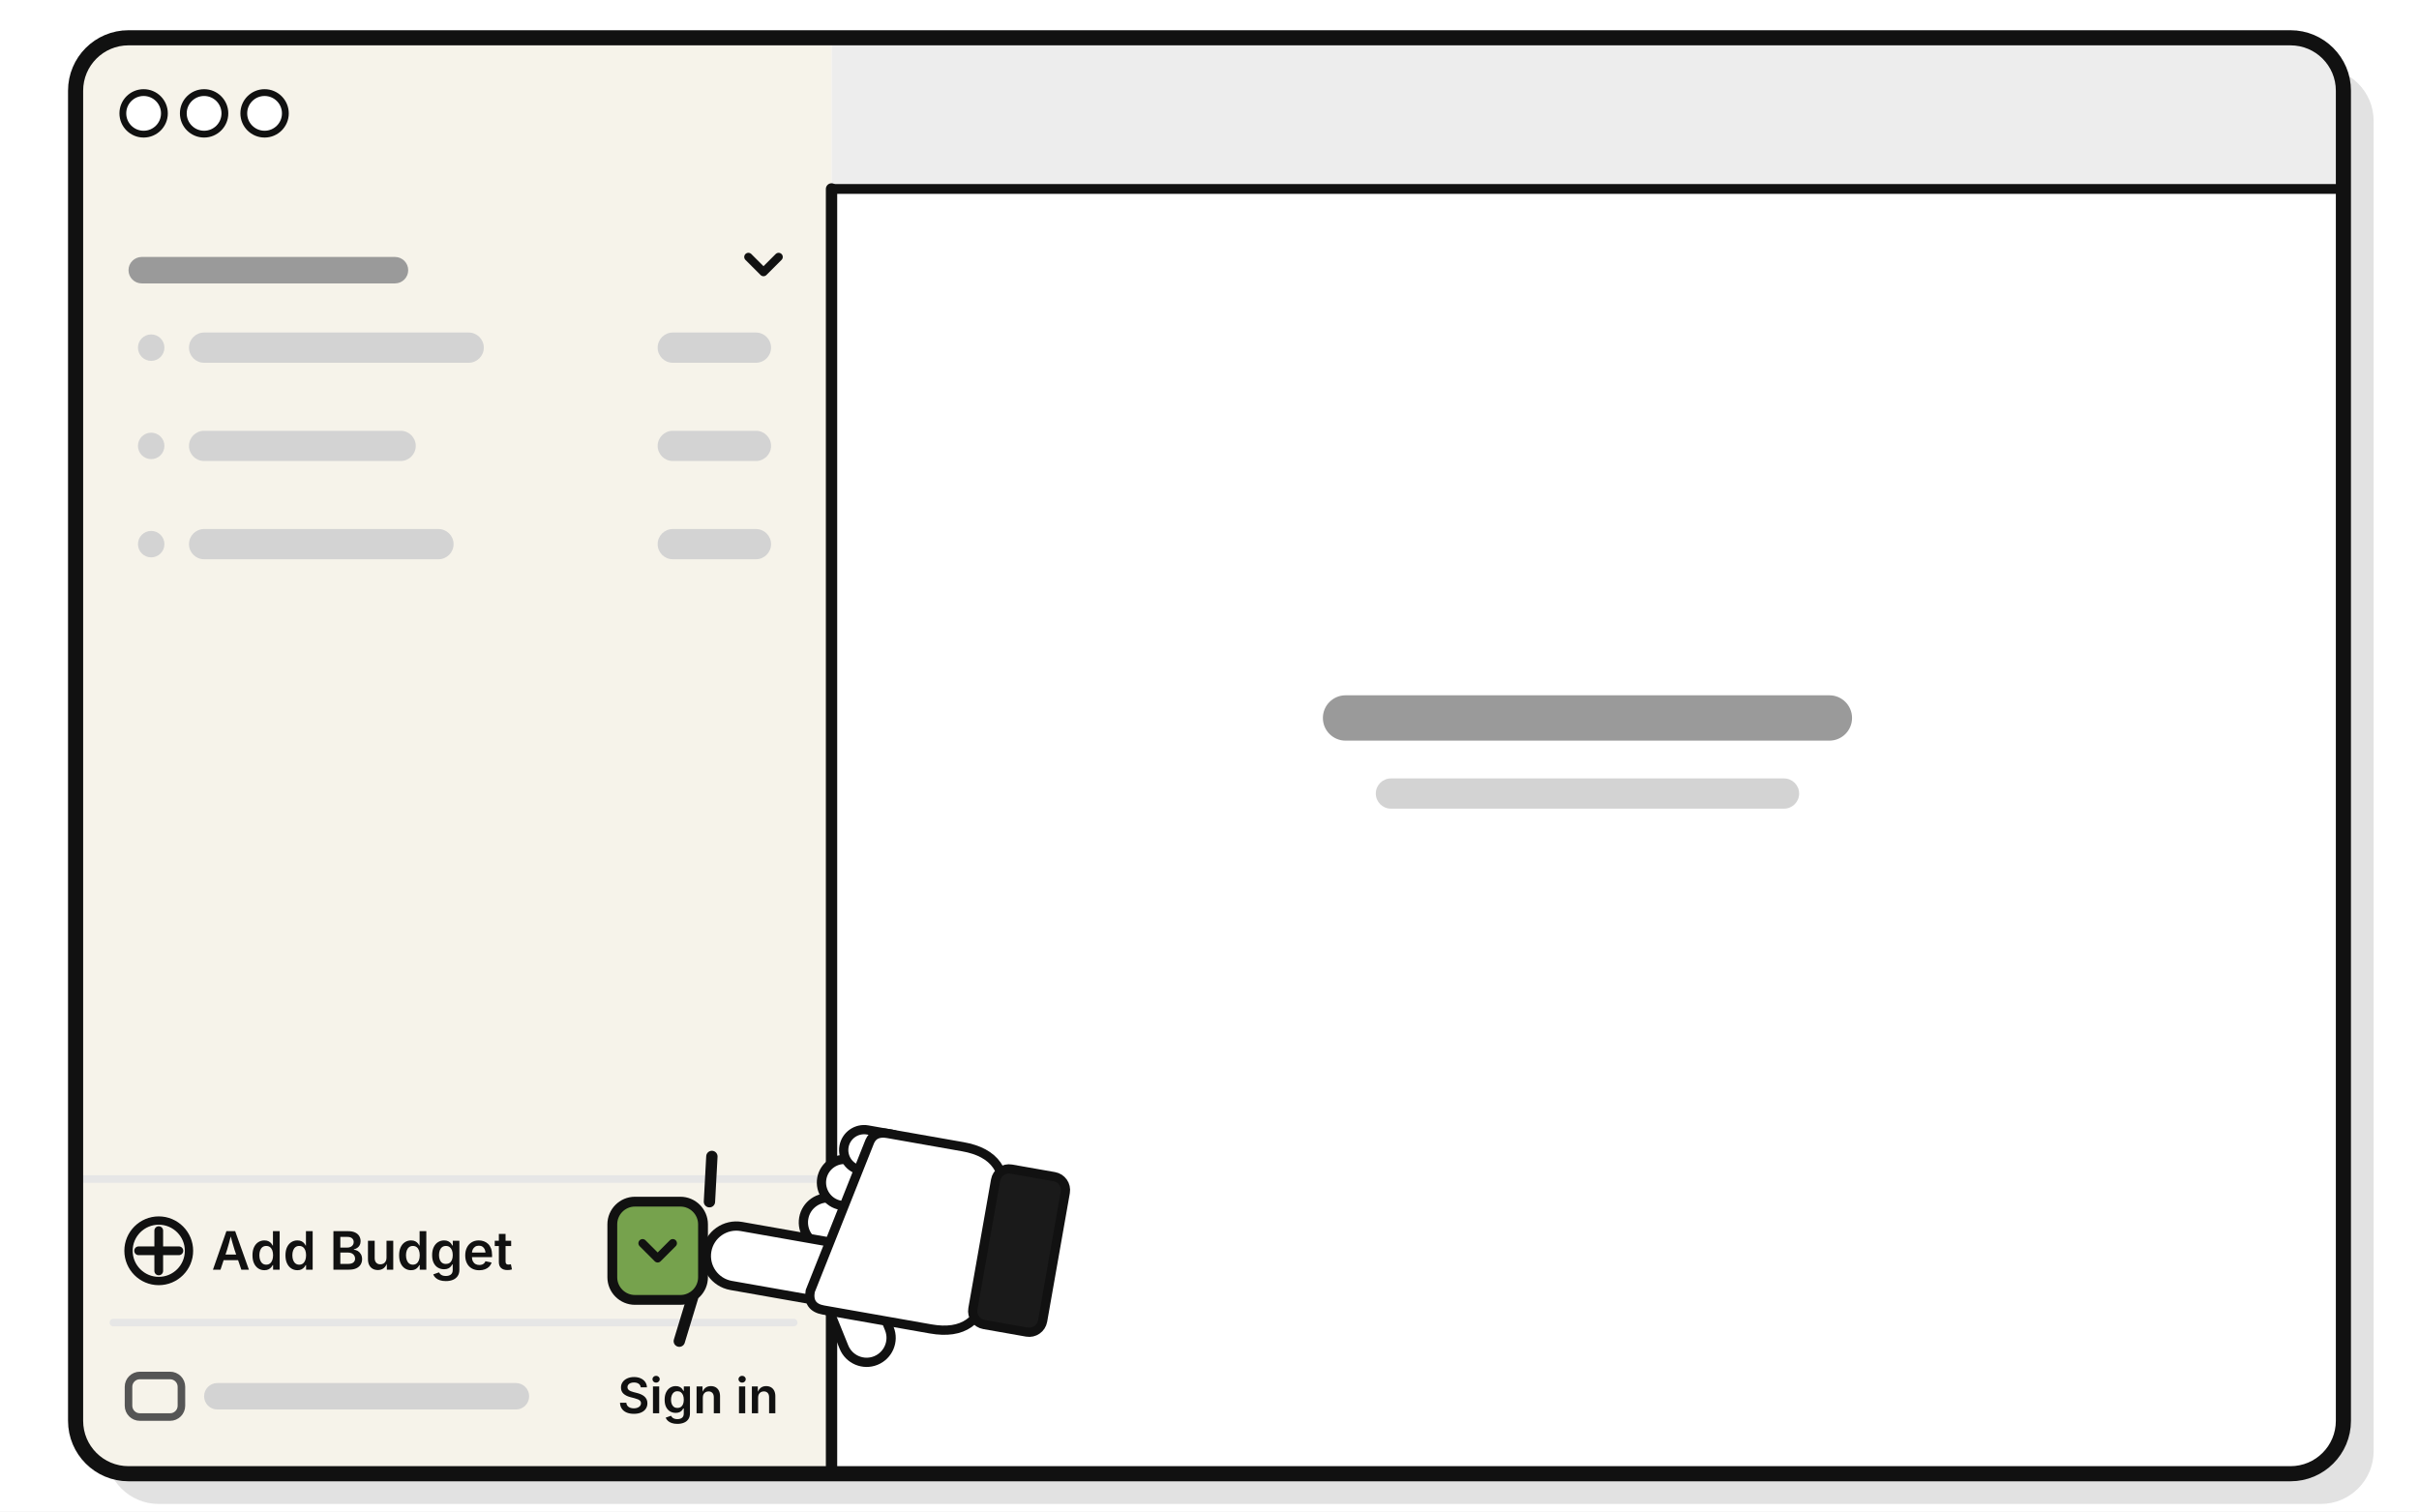
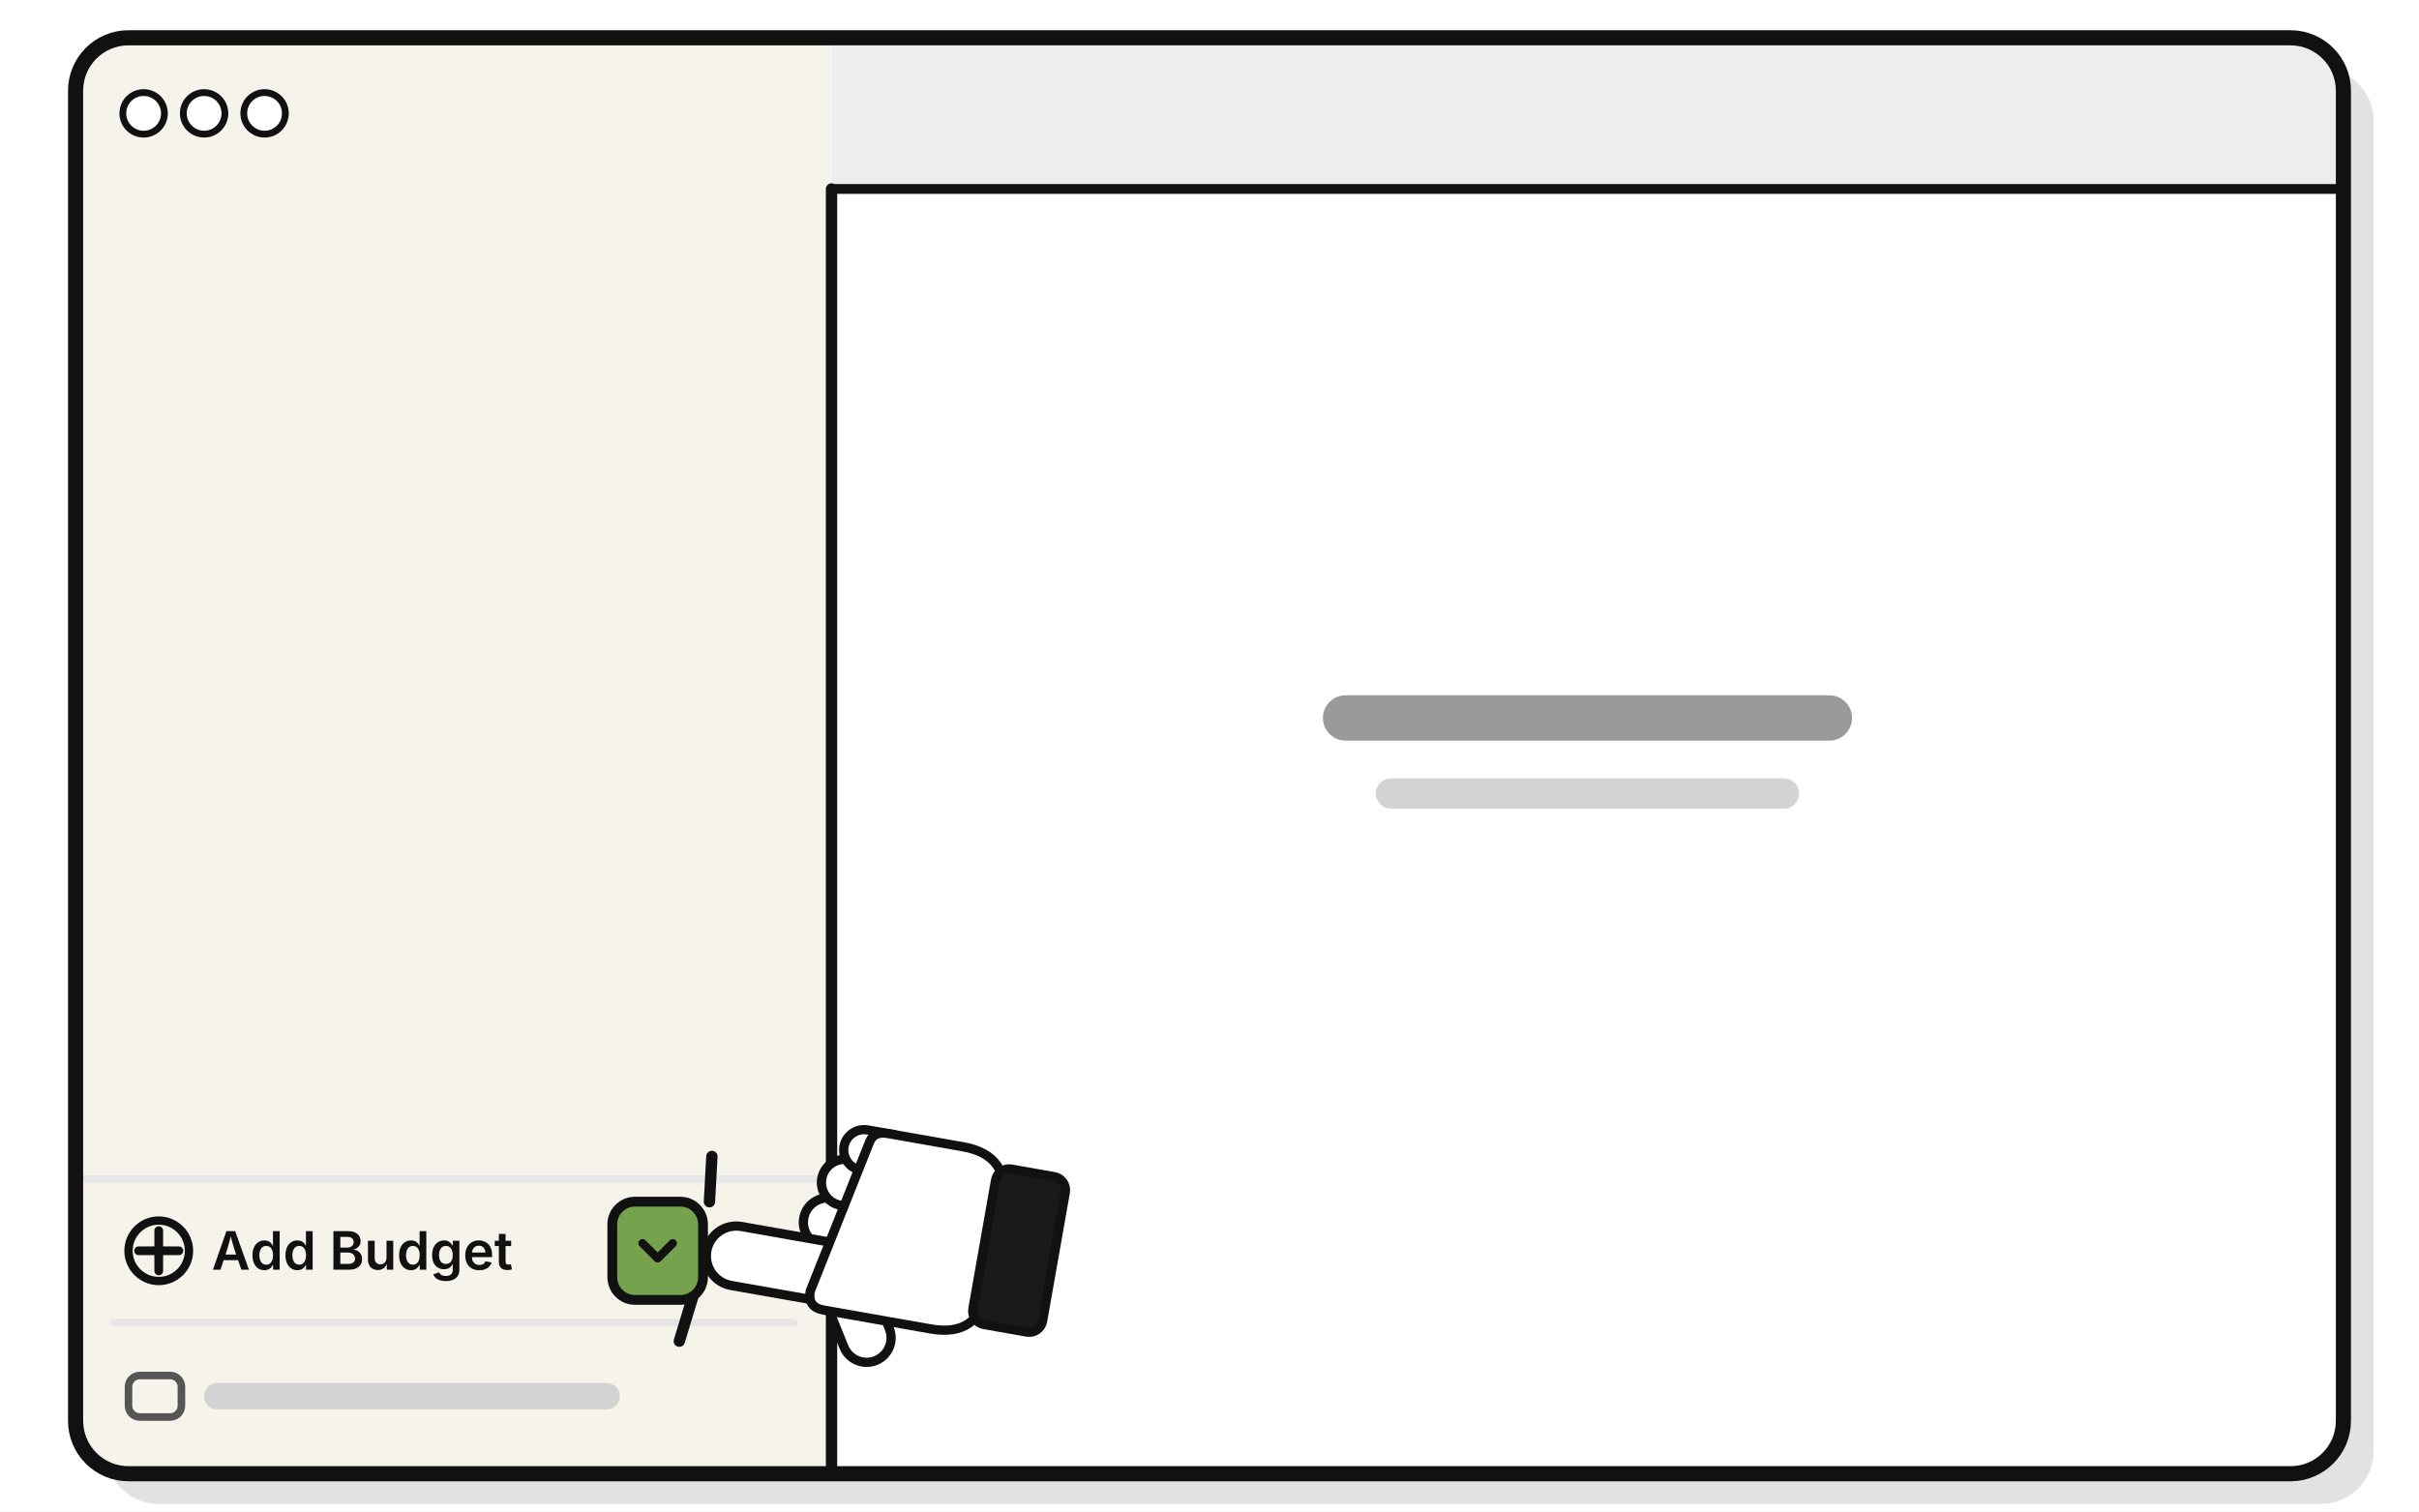
<svg xmlns="http://www.w3.org/2000/svg" viewBox="0 0 640 400" width="640" height="400">
  <rect x="0" y="0" width="640" height="400" rx="0" fill="#FFFFFF" />
  <rect x="28" y="18" width="600" height="380" rx="14" fill="#E2E2E2" />
  <g transform="translate(20 10) scale(1)">
-     <clipPath id="win43">
+     <clipPath id="win53">
      <rect x="0" y="0" width="600" height="380" rx="14" fill="none" />
    </clipPath>
-     <g clip-path="url(#win43)">
+     <g clip-path="url(#win53)">
      <rect x="0" y="0" width="600" height="380" rx="0" fill="#FFFFFF" />
      <rect x="200" y="0" width="400" height="40" rx="0" fill="#EDEDED" />
      <line x1="200" y1="40" x2="600" y2="40" stroke="#111111" stroke-width="2.6" stroke-linecap="round" />
      <rect x="0" y="0" width="200" height="380" rx="0" fill="#F6F3EA" />
      <line x1="200" y1="40" x2="200" y2="380" stroke="#111111" stroke-width="3" stroke-linecap="round" />
      <circle cx="18" cy="20" r="5.5" fill="#FFFFFF" stroke="#111111" stroke-width="1.8" />
      <circle cx="34" cy="20" r="5.5" fill="#FFFFFF" stroke="#111111" stroke-width="1.8" />
      <circle cx="50" cy="20" r="5.5" fill="#FFFFFF" stroke="#111111" stroke-width="1.8" />
-       <rect x="14" y="58" width="74" height="7" rx="3.5" fill="#9A9A9A" />
-       <path d="M178 58 L182 62 L186 58" fill="none" stroke="#111111" stroke-width="2.2" stroke-linecap="round" stroke-linejoin="round" />
-       <circle cx="20" cy="82" r="3.5" fill="#D3D3D3" />
-       <rect x="30" y="78" width="78" height="8" rx="4" fill="#D3D3D3" />
-       <rect x="154" y="78" width="30" height="8" rx="4" fill="#D3D3D3" />
-       <circle cx="20" cy="108" r="3.5" fill="#D3D3D3" />
-       <rect x="30" y="104" width="60" height="8" rx="4" fill="#D3D3D3" />
-       <rect x="154" y="104" width="30" height="8" rx="4" fill="#D3D3D3" />
-       <circle cx="20" cy="134" r="3.5" fill="#D3D3D3" />
-       <rect x="30" y="130" width="70" height="8" rx="4" fill="#D3D3D3" />
-       <rect x="154" y="130" width="30" height="8" rx="4" fill="#D3D3D3" />
      <line x1="0" y1="302" x2="200" y2="302" stroke="#E6E6E6" stroke-width="2" stroke-linecap="round" />
      <rect x="142" y="308" width="24" height="26" rx="6" fill="#76A24D" stroke="#111111" stroke-width="2.6" />
      <circle cx="22" cy="321" r="8" fill="none" stroke="#111111" stroke-width="2.2" />
      <line x1="16.667" y1="321" x2="27.333" y2="321" stroke="#111111" stroke-width="2.311" stroke-linecap="round" />
      <line x1="22" y1="315.667" x2="22" y2="326.333" stroke="#111111" stroke-width="2.311" stroke-linecap="round" />
      <path d="M49.84 0 569.961 1490H909.476L1440.557 0H1147.681L883.158 773.844Q844.439 894.003 802.159 1045.302Q759.879 1196.601 708.839 1390.2H764.998Q715.318 1195.321 674.558 1042.742Q633.798 890.163 597.719 773.844L341.836 0ZM352.799 369.202V584.16H1137.598V369.202Z" fill="#111111" transform="translate(36.00 326.00) scale(0.00684 -0.00684)" />
      <path d="M550.001 -20.4Q418.201 -20.4 313.541 47.54Q208.881 115.48 148.881 244.4Q88.881 373.32 88.881 556.72Q88.881 743.08 150.281 871.5Q211.681 999.92 316.161 1065.96Q420.641 1132 549.201 1132Q648.842 1132 712.302 1098.7Q775.762 1065.4 813.141 1019Q850.521 972.6 869.601 932.88H880.721V1490H1140.638V0H886.001V176.96H869.601Q849.801 136.6 811.602 90.82Q773.402 45.04 710.162 12.32Q646.922 -20.4 550.001 -20.4ZM620.559 193.518Q705.64 193.518 764.84 239.458Q824.041 285.398 854.821 367.439Q885.601 449.479 885.601 558Q885.601 667.241 855.141 747.861Q824.681 828.482 765.48 873.282Q706.28 918.082 620.559 918.082Q532.919 918.082 473.758 871.362Q414.598 824.641 384.817 743.381Q355.037 662.12 355.037 558Q355.037 453.599 385.137 371.059Q415.238 288.518 474.718 241.018Q534.199 193.518 620.559 193.518Z" fill="#111111" transform="translate(46.19 326.00) scale(0.00684 -0.00684)" />
      <path d="M550.001 -20.4Q418.201 -20.4 313.541 47.54Q208.881 115.48 148.881 244.4Q88.881 373.32 88.881 556.72Q88.881 743.08 150.281 871.5Q211.681 999.92 316.161 1065.96Q420.641 1132 549.201 1132Q648.842 1132 712.302 1098.7Q775.762 1065.4 813.141 1019Q850.521 972.6 869.601 932.88H880.721V1490H1140.638V0H886.001V176.96H869.601Q849.801 136.6 811.602 90.82Q773.402 45.04 710.162 12.32Q646.922 -20.4 550.001 -20.4ZM620.559 193.518Q705.64 193.518 764.84 239.458Q824.041 285.398 854.821 367.439Q885.601 449.479 885.601 558Q885.601 667.241 855.141 747.861Q824.681 828.482 765.48 873.282Q706.28 918.082 620.559 918.082Q532.919 918.082 473.758 871.362Q414.598 824.641 384.817 743.381Q355.037 662.12 355.037 558Q355.037 453.599 385.137 371.059Q415.238 288.518 474.718 241.018Q534.199 193.518 620.559 193.518Z" fill="#111111" transform="translate(54.92 326.00) scale(0.00684 -0.00684)" />
      <path d="M149.761 0V1490H720.24Q881.279 1490 987.999 1439.2Q1094.719 1388.4 1147.639 1301.06Q1200.559 1213.72 1200.559 1103.28Q1200.559 1012.319 1165.839 947.84Q1131.119 883.36 1072.379 843.3Q1013.639 803.24 940.719 785.6V770.88Q1020.079 767.24 1092.819 723.06Q1165.559 678.88 1212.059 598.78Q1258.559 518.68 1258.559 406Q1258.559 290.4 1202.919 198.42Q1147.279 106.44 1034.759 53.22Q922.239 0 751.279 0ZM416.798 223.438H709.2Q856.922 223.438 922.502 280.358Q988.082 337.279 988.082 425.999Q988.082 493.079 955.122 546.54Q922.162 600 861.661 631.16Q801.161 662.321 717.76 662.321H416.798ZM416.798 854.719H686.48Q756.761 854.719 812.941 880.819Q869.122 906.92 901.722 955.06Q934.322 1003.2 934.322 1069.041Q934.322 1155.601 873.302 1211.802Q812.281 1268.002 692.48 1268.002H416.798Z" fill="#111111" transform="translate(67.19 326.00) scale(0.00684 -0.00684)" />
      <path d="M520.801 -14Q406.001 -14 319.601 35.2Q233.201 84.4 185.521 178.76Q137.841 273.12 137.841 407.28V1118H397.758V447.119Q397.758 334.678 456.398 270.858Q515.038 207.038 617.279 207.038Q686.479 207.038 740.08 237.178Q793.68 267.318 824.56 324.918Q855.441 382.519 855.441 463.119V1118H1115.997V0H868.92L866.041 276.4H885.721Q838.76 130.199 746.86 58.1Q654.96 -14 520.801 -14Z" fill="#111111" transform="translate(76.41 326.00) scale(0.00684 -0.00684)" />
      <path d="M550.001 -20.4Q418.201 -20.4 313.541 47.54Q208.881 115.48 148.881 244.4Q88.881 373.32 88.881 556.72Q88.881 743.08 150.281 871.5Q211.681 999.92 316.161 1065.96Q420.641 1132 549.201 1132Q648.842 1132 712.302 1098.7Q775.762 1065.4 813.141 1019Q850.521 972.6 869.601 932.88H880.721V1490H1140.638V0H886.001V176.96H869.601Q849.801 136.6 811.602 90.82Q773.402 45.04 710.162 12.32Q646.922 -20.4 550.001 -20.4ZM620.559 193.518Q705.64 193.518 764.84 239.458Q824.041 285.398 854.821 367.439Q885.601 449.479 885.601 558Q885.601 667.241 855.141 747.861Q824.681 828.482 765.48 873.282Q706.28 918.082 620.559 918.082Q532.919 918.082 473.758 871.362Q414.598 824.641 384.817 743.381Q355.037 662.12 355.037 558Q355.037 453.599 385.137 371.059Q415.238 288.518 474.718 241.018Q534.199 193.518 620.559 193.518Z" fill="#111111" transform="translate(84.99 326.00) scale(0.00684 -0.00684)" />
      <path d="M620 -442Q485.56 -442 386.24 -407.98Q286.921 -373.96 223.501 -315.3Q160.081 -256.641 131.921 -183.041L352.438 -104.161Q369.958 -135.441 401.318 -168.141Q432.678 -200.841 485.439 -222.581Q538.199 -244.322 619.28 -244.322Q740.32 -244.322 812.961 -187.881Q885.601 -131.441 885.601 -11.44V200.32H864.281Q844.562 159.681 807.722 117.12Q770.882 74.56 708.362 45.56Q645.842 16.56 549.361 16.56Q420.761 16.56 316.281 77.18Q211.801 137.8 150.341 259.08Q88.881 380.36 88.881 561.84Q88.881 745.64 150.781 872.78Q212.681 999.92 317.481 1065.96Q422.281 1132 551.201 1132Q650.202 1132 714.162 1099.02Q778.122 1066.04 816.181 1019.32Q854.241 972.6 874.321 932.88H888.081V1118H1143.358V-3.441Q1143.358 -152.121 1075.298 -249.561Q1007.238 -347 888.999 -394.5Q770.759 -442 620 -442ZM621.839 221.918Q707.28 221.918 766.3 262.658Q825.321 303.399 856.101 380.279Q886.881 457.16 886.881 564.4Q886.881 670.441 856.421 749.781Q825.961 829.122 766.94 873.602Q707.92 918.082 621.839 918.082Q534.199 918.082 474.718 871.682Q415.238 825.281 385.137 745.621Q355.037 665.961 355.037 564.4Q355.037 461.28 385.457 384.079Q415.878 306.879 475.358 264.398Q534.839 221.918 621.839 221.918Z" fill="#111111" transform="translate(93.72 326.00) scale(0.00684 -0.00684)" />
      <path d="M631.6 -22.56Q463.48 -22.56 341.66 48.18Q219.84 118.92 154.361 247.92Q88.881 376.92 88.881 552.16Q88.881 724.52 153.581 854.98Q218.28 985.44 336.64 1058.72Q455 1132 614.56 1132Q717.239 1132 809.499 1098.9Q901.759 1065.8 973.159 997.06Q1044.559 928.321 1085.479 821.681Q1126.399 715.041 1126.399 567.6V486.48H211.601V662.959H996.64L875.202 610.559Q875.202 705.44 845.921 776.901Q816.641 848.361 759.081 888.221Q701.52 928.082 616 928.082Q530.479 928.082 470.359 887.581Q410.238 847.081 378.718 779.461Q347.198 711.84 347.198 629.12V506.881Q347.198 400.88 383.178 328.059Q419.158 255.239 484.239 218.298Q549.319 181.358 635.12 181.358Q692.12 181.358 738.74 197.658Q785.361 213.958 818.961 246.339Q852.561 278.719 870.321 326.359L1109.119 276.919Q1082.399 187.16 1017.159 119.74Q951.919 52.32 854.299 14.88Q756.679 -22.56 631.6 -22.56Z" fill="#111111" transform="translate(102.48 326.00) scale(0.00684 -0.00684)" />
      <path d="M654.878 1118V914.322H20V1118ZM178.64 1384H438.557V314.839Q438.557 254.238 464.557 225.858Q490.557 197.478 550.398 197.478Q567.758 197.478 597.138 201.658Q626.518 205.838 644.558 209.838L685.518 9.24Q642.758 -4 598.079 -9.54Q553.399 -15.08 511.559 -15.08Q351.08 -15.08 264.86 64.84Q178.64 144.76 178.64 292.559Z" fill="#111111" transform="translate(110.76 326.00) scale(0.00684 -0.00684)" />
      <path d="M150 319 L154 323 L158 319" fill="none" stroke="#111111" stroke-width="2.2" stroke-linecap="round" stroke-linejoin="round" />
      <line x1="10" y1="340" x2="190" y2="340" stroke="#E6E6E6" stroke-width="2" stroke-linecap="round" />
      <rect x="14" y="354" width="14" height="11" rx="3" fill="none" stroke="#555555" stroke-width="2" />
-       <rect x="34" y="356" width="86" height="7" rx="3.5" fill="#D3D3D3" />
-       <path d="M673.199 -23.12Q500.32 -23.12 372.46 30.86Q244.601 84.84 172.921 187.879Q101.241 290.919 95.121 438.238H358.158Q364.718 359.998 407.058 308.198Q449.399 256.398 518.339 230.798Q587.279 205.198 671.039 205.198Q759.08 205.198 826.44 232.078Q893.801 258.958 931.981 307.618Q970.162 356.279 970.162 420.16Q970.162 478.48 936.501 516.46Q902.841 554.441 842.321 580.561Q781.801 606.681 700.721 626.881L531.52 671.041Q345.401 718.801 240.541 816.141Q135.681 913.481 135.681 1071.201Q135.681 1202.961 206.921 1301.78Q278.161 1400.6 401.18 1455.3Q524.2 1510 680.08 1510Q839.319 1510 958.979 1454.94Q1078.639 1399.88 1146.298 1303.181Q1213.958 1206.481 1216.878 1081.601H958.161Q948.041 1177.642 872.341 1230.302Q796.64 1282.962 676.24 1282.962Q592.479 1282.962 531.679 1257.582Q470.878 1232.202 438.438 1187.961Q405.997 1143.721 405.997 1087.041Q405.997 1024.52 444.418 984.58Q482.838 944.639 541.419 920.659Q599.999 896.679 659.759 881.679L799.039 846.079Q881.718 826.479 959.978 793.079Q1038.238 759.679 1100.818 709.22Q1163.398 658.76 1200.138 587.08Q1236.878 515.4 1236.878 418.24Q1236.878 287.24 1170.139 187.62Q1103.399 88 977.359 32.44Q851.319 -23.12 673.199 -23.12Z" fill="#111111" transform="translate(143.43 364.00) scale(0.00635 -0.00635)" />
-       <path d="M137.841 0V1118H397.758V0ZM268.079 1276.161Q205.92 1276.161 161.36 1318.02Q116.8 1359.879 116.8 1418.481Q116.8 1478.28 161.36 1519.619Q205.92 1560.959 268.079 1560.959Q330.776 1560.959 375.387 1519.658Q419.998 1478.357 419.998 1418.5Q419.998 1359.84 375.387 1318.001Q330.776 1276.161 268.079 1276.161Z" fill="#111111" transform="translate(151.88 364.00) scale(0.00635 -0.00635)" />
-       <path d="M620 -442Q485.56 -442 386.24 -407.98Q286.921 -373.96 223.501 -315.3Q160.081 -256.641 131.921 -183.041L352.438 -104.161Q369.958 -135.441 401.318 -168.141Q432.678 -200.841 485.439 -222.581Q538.199 -244.322 619.28 -244.322Q740.32 -244.322 812.961 -187.881Q885.601 -131.441 885.601 -11.44V200.32H864.281Q844.562 159.681 807.722 117.12Q770.882 74.56 708.362 45.56Q645.842 16.56 549.361 16.56Q420.761 16.56 316.281 77.18Q211.801 137.8 150.341 259.08Q88.881 380.36 88.881 561.84Q88.881 745.64 150.781 872.78Q212.681 999.92 317.481 1065.96Q422.281 1132 551.201 1132Q650.202 1132 714.162 1099.02Q778.122 1066.04 816.181 1019.32Q854.241 972.6 874.321 932.88H888.081V1118H1143.358V-3.441Q1143.358 -152.121 1075.298 -249.561Q1007.238 -347 888.999 -394.5Q770.759 -442 620 -442ZM621.839 221.918Q707.28 221.918 766.3 262.658Q825.321 303.399 856.101 380.279Q886.881 457.16 886.881 564.4Q886.881 670.441 856.421 749.781Q825.961 829.122 766.94 873.602Q707.92 918.082 621.839 918.082Q534.199 918.082 474.718 871.682Q415.238 825.281 385.137 745.621Q355.037 665.961 355.037 564.4Q355.037 461.28 385.457 384.079Q415.878 306.879 475.358 264.398Q534.839 221.918 621.839 221.918Z" fill="#111111" transform="translate(155.28 364.00) scale(0.00635 -0.00635)" />
-       <path d="M397.758 654.881V0H137.841V1118H384.278L387.798 841.6H367.478Q413.798 986.521 505.058 1059.26Q596.318 1132 733.038 1132Q848.198 1132 934.097 1082.8Q1019.997 1033.6 1067.677 939.56Q1115.357 845.52 1115.357 710.72V0H855.441V670.881Q855.441 783.322 797.12 847.142Q738.8 910.962 636.559 910.962Q567.719 910.962 513.618 880.822Q459.518 850.682 428.638 793.582Q397.758 736.481 397.758 654.881Z" fill="#111111" transform="translate(163.42 364.00) scale(0.00635 -0.00635)" />
-       <path d="M137.841 0V1118H397.758V0ZM268.079 1276.161Q205.92 1276.161 161.36 1318.02Q116.8 1359.879 116.8 1418.481Q116.8 1478.28 161.36 1519.619Q205.92 1560.959 268.079 1560.959Q330.776 1560.959 375.387 1519.658Q419.998 1478.357 419.998 1418.5Q419.998 1359.84 375.387 1318.001Q330.776 1276.161 268.079 1276.161Z" fill="#111111" transform="translate(174.64 364.00) scale(0.00635 -0.00635)" />
-       <path d="M397.758 654.881V0H137.841V1118H384.278L387.798 841.6H367.478Q413.798 986.521 505.058 1059.26Q596.318 1132 733.038 1132Q848.198 1132 934.097 1082.8Q1019.997 1033.6 1067.677 939.56Q1115.357 845.52 1115.357 710.72V0H855.441V670.881Q855.441 783.322 797.12 847.142Q738.8 910.962 636.559 910.962Q567.719 910.962 513.618 880.822Q459.518 850.682 428.638 793.582Q397.758 736.481 397.758 654.881Z" fill="#111111" transform="translate(178.05 364.00) scale(0.00635 -0.00635)" />
+       <rect x="34" y="356" width="110" height="7" rx="3.5" fill="#D3D3D3" />
      <rect x="330" y="174" width="140" height="12" rx="6" fill="#9A9A9A" />
      <rect x="344" y="196" width="112" height="8" rx="4" fill="#D3D3D3" />
    </g>
    <rect x="0" y="0" width="600" height="380" rx="14" fill="none" stroke="#111111" stroke-width="4" />
  </g>
  <g transform="translate(187 331) rotate(-80) scale(0.72)">
    <rect x="-31" y="50" width="32" height="18" rx="9" fill="#FFFFFF" stroke="#111111" stroke-width="3.4" stroke-linejoin="round" transform="rotate(-32 -14 60)" />
    <rect x="9" y="33" width="18" height="28" rx="9" fill="#FFFFFF" stroke="#111111" stroke-width="3.4" stroke-linejoin="round" />
    <rect x="25" y="37" width="17" height="26" rx="8.5" fill="#FFFFFF" stroke="#111111" stroke-width="3.4" stroke-linejoin="round" />
    <rect x="39" y="43" width="15" height="24" rx="7.5" fill="#FFFFFF" stroke="#111111" stroke-width="3.4" stroke-linejoin="round" />
    <rect x="-11" y="0" width="22" height="64" rx="11" fill="#FFFFFF" stroke="#111111" stroke-width="3.4" stroke-linejoin="round" />
    <path d="M-14 46 Q-14 40 -8 40 L50 52 Q54 53 54 58 L54 86 Q54 104 36 104 L4 104 Q-14 104 -14 86 Z" fill="#FFFFFF" stroke="#111111" stroke-width="3.4" stroke-linejoin="round" />
    <rect x="-9" y="100" width="58" height="26" rx="5" fill="#1A1A1A" stroke="#111111" stroke-width="3.4" stroke-linejoin="round" />
  </g>
  <line x1="183.216" y1="343.437" x2="179.724" y2="354.918" stroke="#111111" stroke-width="3" stroke-linecap="round" />
  <line x1="187.698" y1="318.019" x2="188.343" y2="306.036" stroke="#111111" stroke-width="3" stroke-linecap="round" />
</svg>
